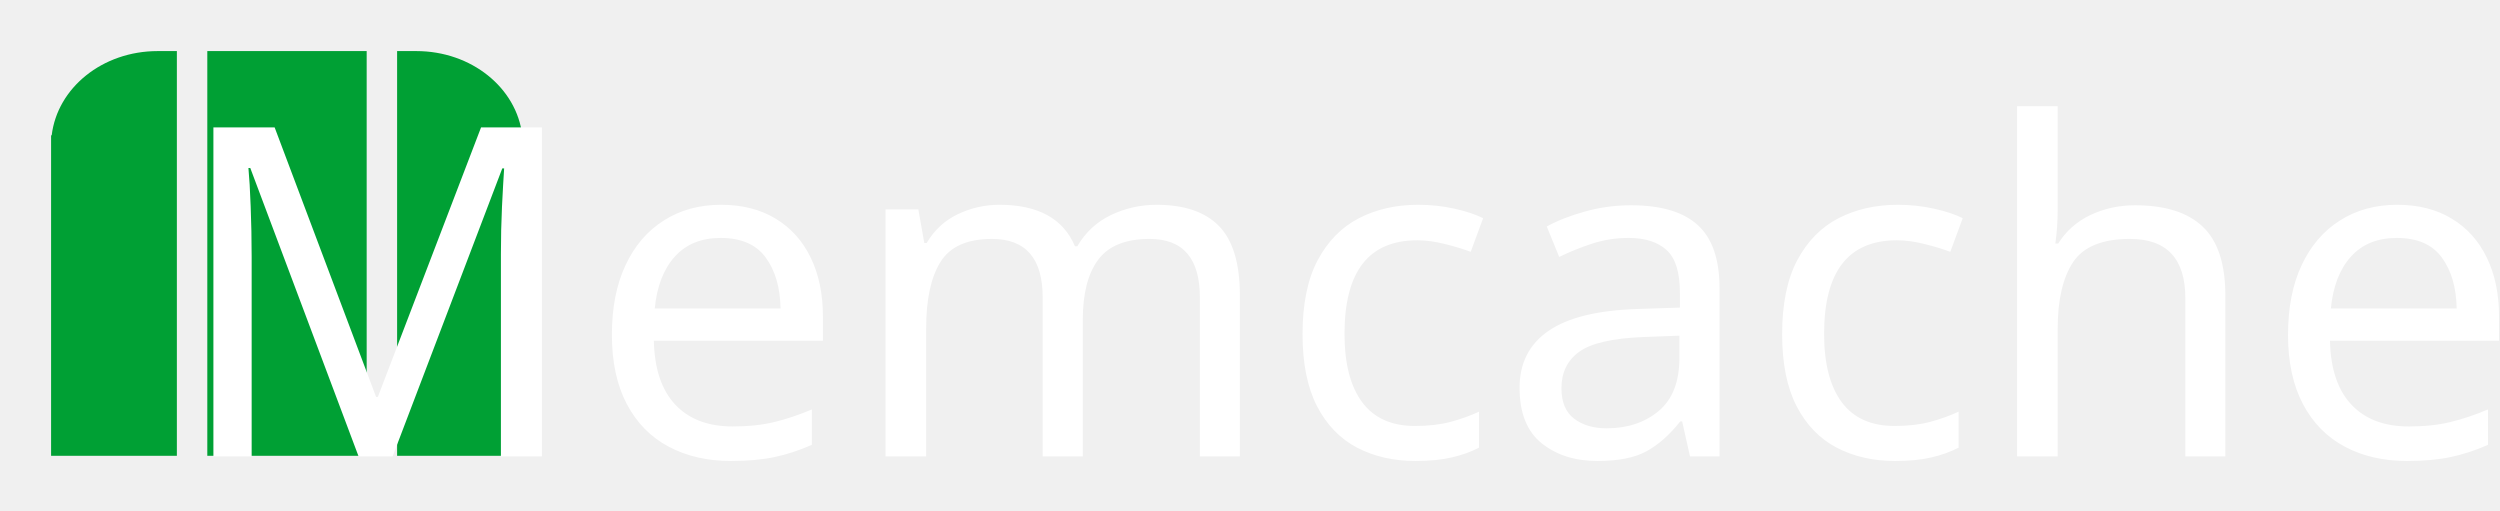
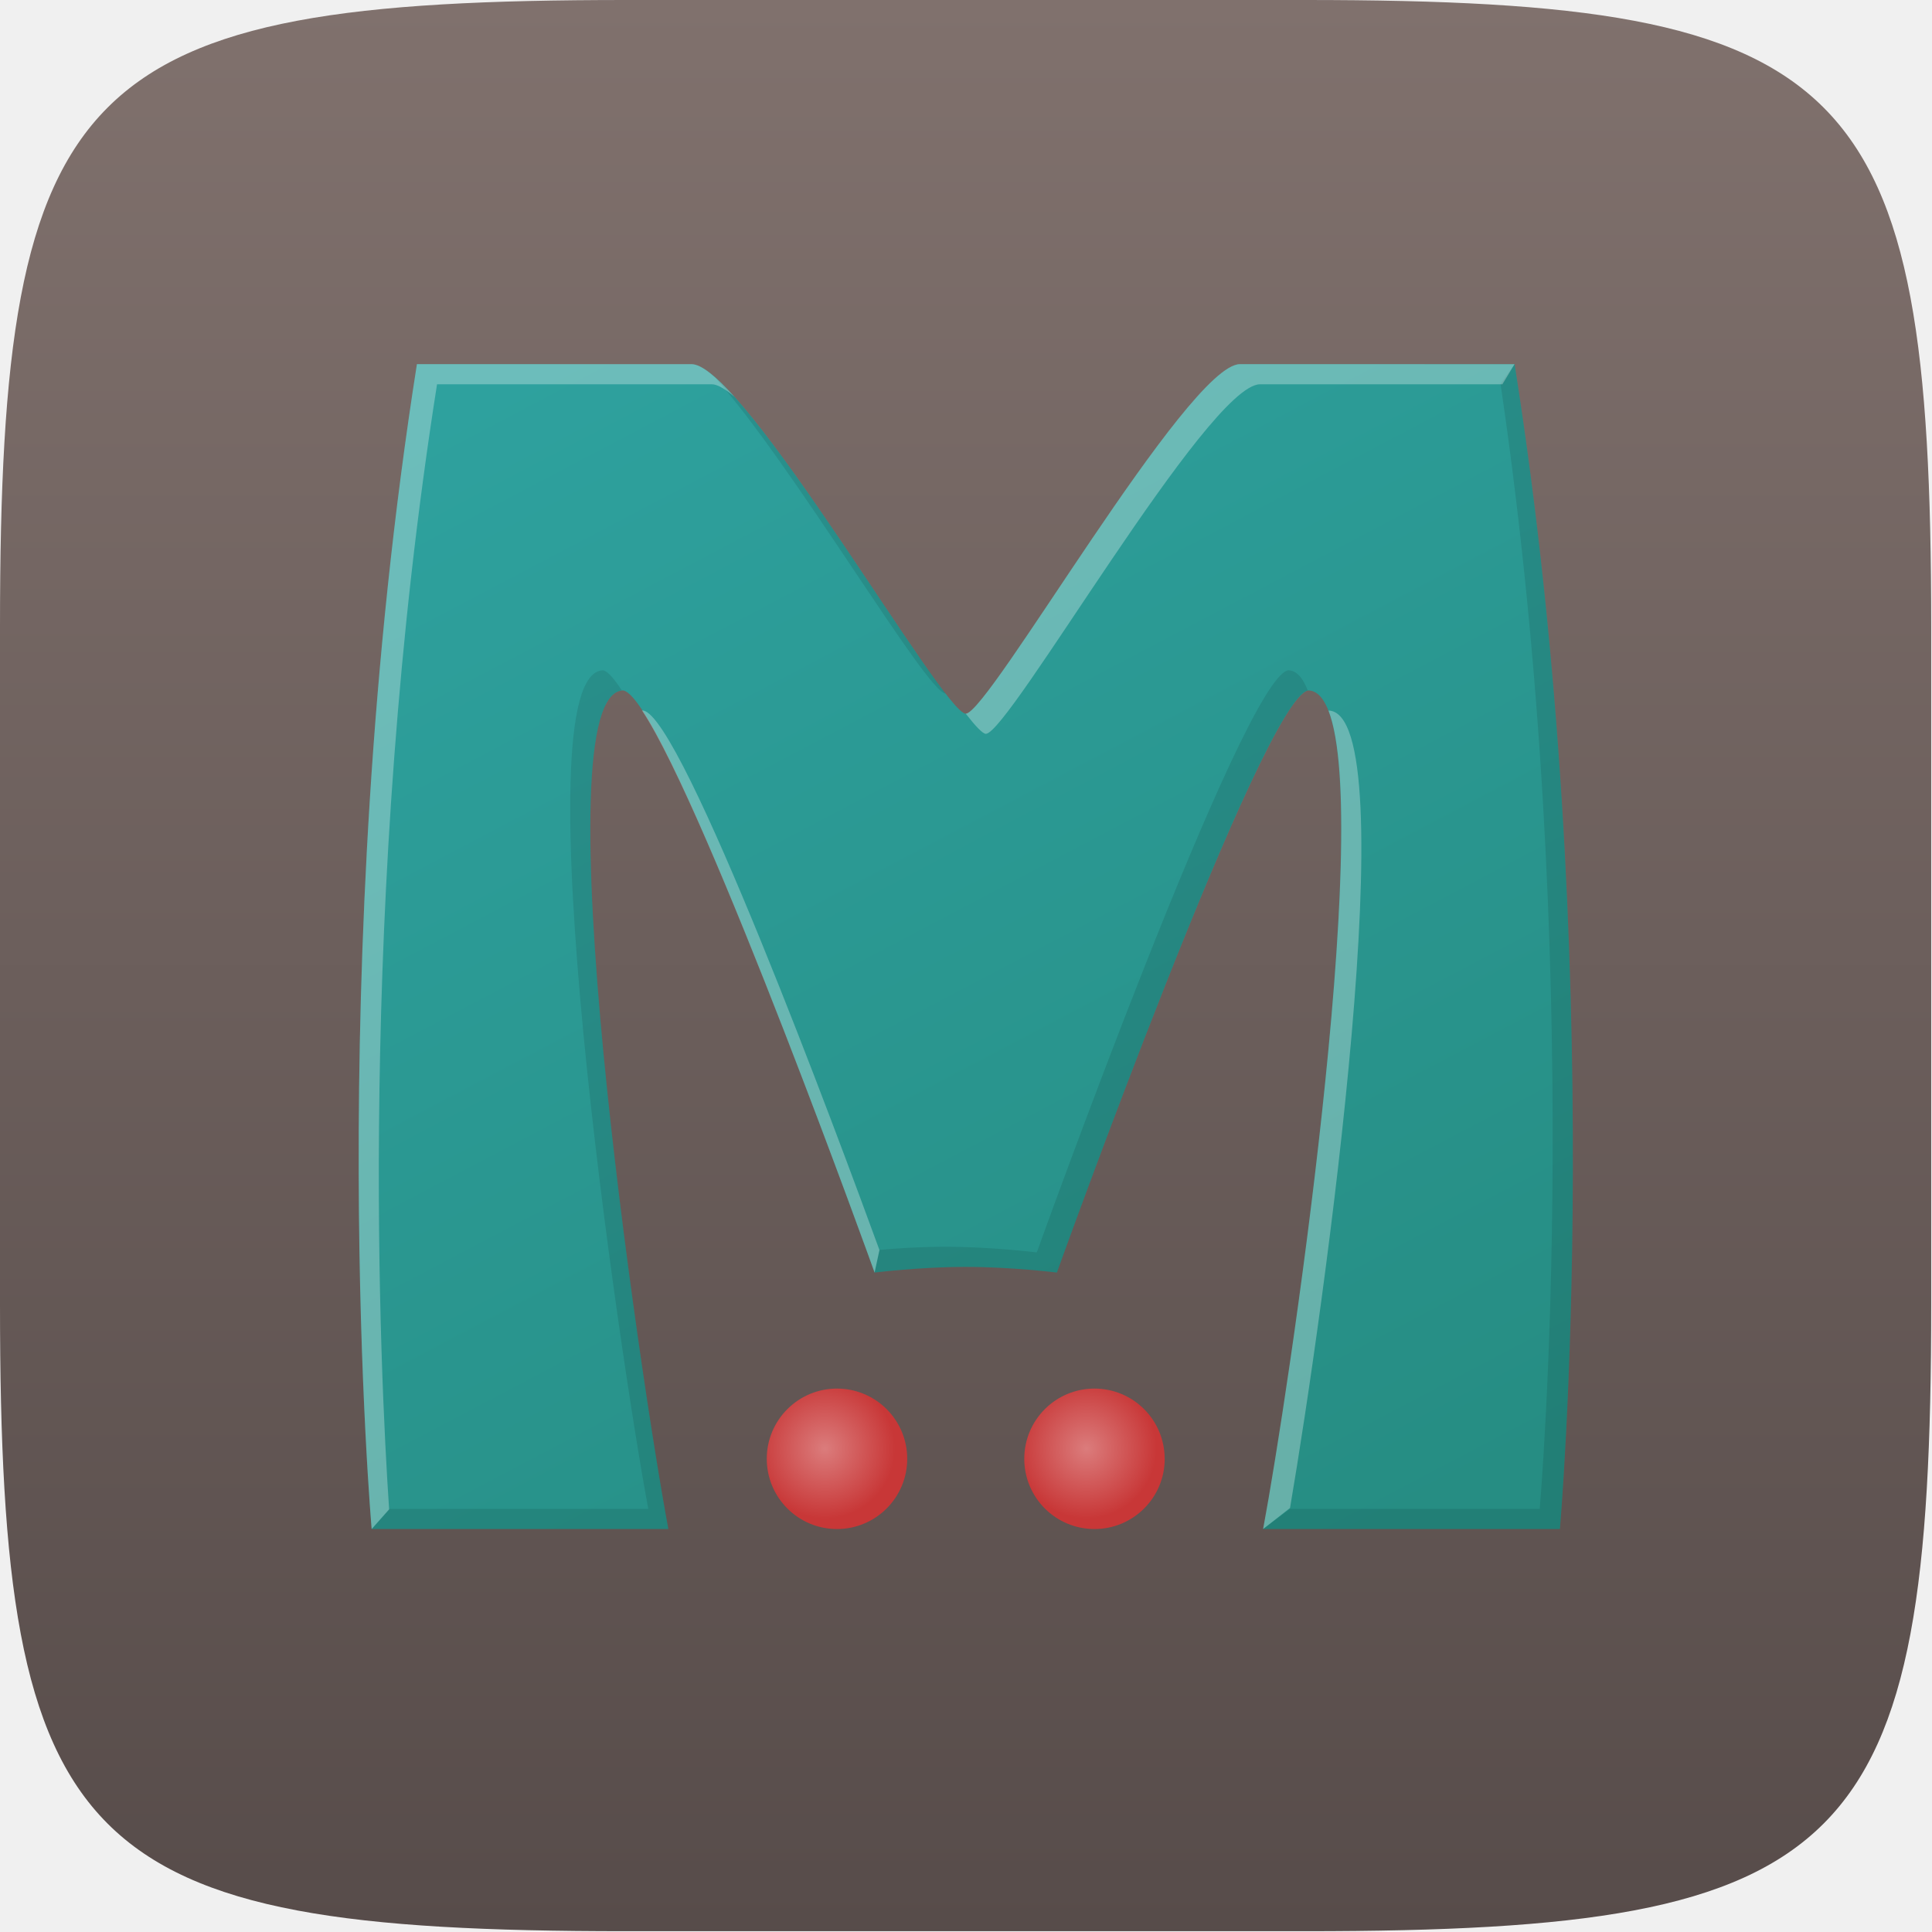
- <svg xmlns="http://www.w3.org/2000/svg" width="489.391" height="100" viewBox="0 0 489.391 100" id="svg2" version="1.1">
-   <defs id="defs4" />
-   <g id="layer1" transform="translate(-37.16029,-944.402)">
-     <g id="g13" transform="translate(0,6.250026)">
-       <g id="g14" transform="translate(2.734746,-0.3156705)">
-         <g id="g34" transform="matrix(1.2256,0,0,1.2256,-10.0224,-232.0222)">
-           <path id="rect4142" d="m 61.442,963.194 c -8.809,0 -16.013,5.872 -16.919,13.456 h -0.097 v 1.619 21.038 28.53 h 20.09 v -64.643 z m 7.936,0 v 64.643 h 25.454 v -64.643 z m 30.316,0 v 64.643 H 119.783 v -28.53 -21.038 -1.619 h -0.097 c -0.906,-7.584 -8.11,-13.456 -16.919,-13.456 z" style="fill:#00a034;fill-opacity:1;stroke-width:0;stroke-miterlimit:4;stroke-dasharray:none" />
-           <text id="text4138" y="1027.929" x="63.211" style="font-style:normal;font-variant:normal;font-weight:normal;font-stretch:normal;font-size:73.588px;line-height:125%;font-family:Carlito;-inkscape-font-specification:Carlito;letter-spacing:0px;word-spacing:0px;fill:#ffffff;fill-opacity:1;stroke:none;stroke-width:0.825px;stroke-linecap:butt;stroke-linejoin:miter;stroke-opacity:1" xml:space="preserve">
-             <tspan style="font-style:normal;font-variant:normal;font-weight:normal;font-stretch:normal;font-family:Carlito;-inkscape-font-specification:Carlito;fill:#ffffff;fill-opacity:1;stroke-width:0.825px" y="1027.929" x="63.211" id="tspan4140">Memcached</tspan>
-           </text>
-         </g>
-       </g>
-     </g>
-   </g>
+ <svg xmlns="http://www.w3.org/2000/svg" width="512" height="512" viewBox="0 0 512 512">
+   <defs>
+     <linearGradient id="a" x1="126.68" x2="126.68" y1="253.361" gradientUnits="userSpaceOnUse">
+       <stop stop-color="#574C4A" offset="0%" />
+       <stop stop-color="#80716D" offset="100%" />
+     </linearGradient>
+     <linearGradient id="b" x1="139.736" x2="48.263" y1="154.103" y2="-12.874" gradientTransform="scale(1.02 .98)" gradientUnits="userSpaceOnUse">
+       <stop stop-color="#268D83" offset="0%" />
+       <stop stop-color="#2EA19E" offset="100%" />
+     </linearGradient>
+     <radialGradient id="c" cx="62.417" cy="142.923" r="9.213" fx="62.417" fy="142.923" gradientUnits="userSpaceOnUse">
+       <stop stop-color="#DB7C7C" offset="0%" />
+       <stop stop-color="#C83737" offset="100%" />
+     </radialGradient>
+     <radialGradient id="d" cx="96.726" cy="142.923" r="9.213" fx="96.726" fy="142.923" gradientUnits="userSpaceOnUse">
+       <stop stop-color="#DB7C7C" offset="0%" />
+       <stop stop-color="#C83737" offset="100%" />
+     </radialGradient>
+   </defs>
+   <path fill="url(#a)" d="M0 171.19V82.17C0 10.27 10.26 0 82.086 0h89.19C243.1 0 253.36 10.27 253.36 82.17v89.02c0 71.9-10.26 82.17-82.085 82.17h-89.19C10.262 253.36 0 243.09 0 171.19z" transform="scale(2.02)" />
+   <path fill="url(#b)" d="M8.89.655C-3.56 79.583 2.954 153.48 2.954 153.48H41.88c-3.703-19.704-16.99-109.724-5.937-110.02 5.924.94 32.99 76.37 32.99 76.37s5.96-.742 11.958-.742c6 0 11.96.742 11.96.742s27.07-75.43 32.99-76.37c11.06.296-2.23 90.316-5.93 110.02h38.927s6.516-73.897-5.94-152.825h-36.04c-6.86.08-32.96 45.856-35.96 45.856S51.797.74 44.937.66z" transform="matrix(2.02 0 0 2.02 92.53 95.18)" />
+   <path fill="url(#c)" d="M73.214 144.267c0 5.088-4.125 9.213-9.214 9.213-5.088 0-9.213-4.125-9.213-9.213 0-5.09 4.125-9.214 9.213-9.214 5.09 0 9.214 4.125 9.214 9.214z" transform="matrix(2.02 0 0 2.02 92.53 95.18)" />
+   <path fill="url(#d)" d="M106.995 144.267c0 5.088-4.125 9.213-9.213 9.213-5.088 0-9.213-4.125-9.213-9.213 0-5.09 4.12-9.214 9.21-9.214s9.21 4.125 9.21 9.214z" transform="matrix(2.02 0 0 2.02 92.53 95.18)" />
+   <path d="M397.664 101.774c11.348 76.812 14.01 150.532 13.802 205.444-.214 56.168-3.432 92.66-3.432 92.66h-66.19l-7.113 5.33h78.64s13.16-149.27-11.992-308.705zm-208.373-1.94c20.66 22.98 56.39 83.966 61.31 83.966-13.1-16.75-45.27-70.192-61.31-83.965zm-29.48 77.802c-22.33.6 4.514 182.44 11.996 222.242H103.16l-4.66 5.33h78.634c-7.444-39.598-34.05-219.824-12.33-222.24-2.02-3.04-3.77-5.137-4.996-5.332zm181.59 0c-11.964 1.9-66.64 154.27-66.64 154.27s-12.04-1.5-24.154-1.5c-7.17 0-13.34.442-17.514.83l-1.31 6s12.04-1.498 24.154-1.498c12.117 0 24.158 1.5 24.158 1.5s54.26-151.372 66.476-154.27c-1.315-3.334-2.94-5.272-5.164-5.332z" opacity=".1" />
+   <path fill="#FFF" d="M110.49 96.503C85.334 255.937 98.495 405.21 98.495 405.21l4.63-5.205c-2.37-35.218-8.7-162.572 12.696-298.17h72.81c1.54.017 3.61 1.28 6 3.33-4.767-5.302-8.73-8.63-11.33-8.662zm218.077 0c-13.857.164-66.58 92.628-72.637 92.628 2.47 3.16 4.477 5.34 5.33 5.34 6.06 0 58.78-92.464 72.638-92.63h64.248l3.224-5.33zm-158.435 91.795c17.685 26.56 61.642 148.94 61.642 148.94l1.286-5.97c-10.853-29.757-52.205-141.32-62.595-142.97-.113.003-.222-.012-.333 0zm181.925 0c11.862 30.254-10.592 181.09-17.326 216.91l7.14-5.567c9.108-53.42 31.03-210.78 10.195-211.34z" opacity=".3" />
</svg>
